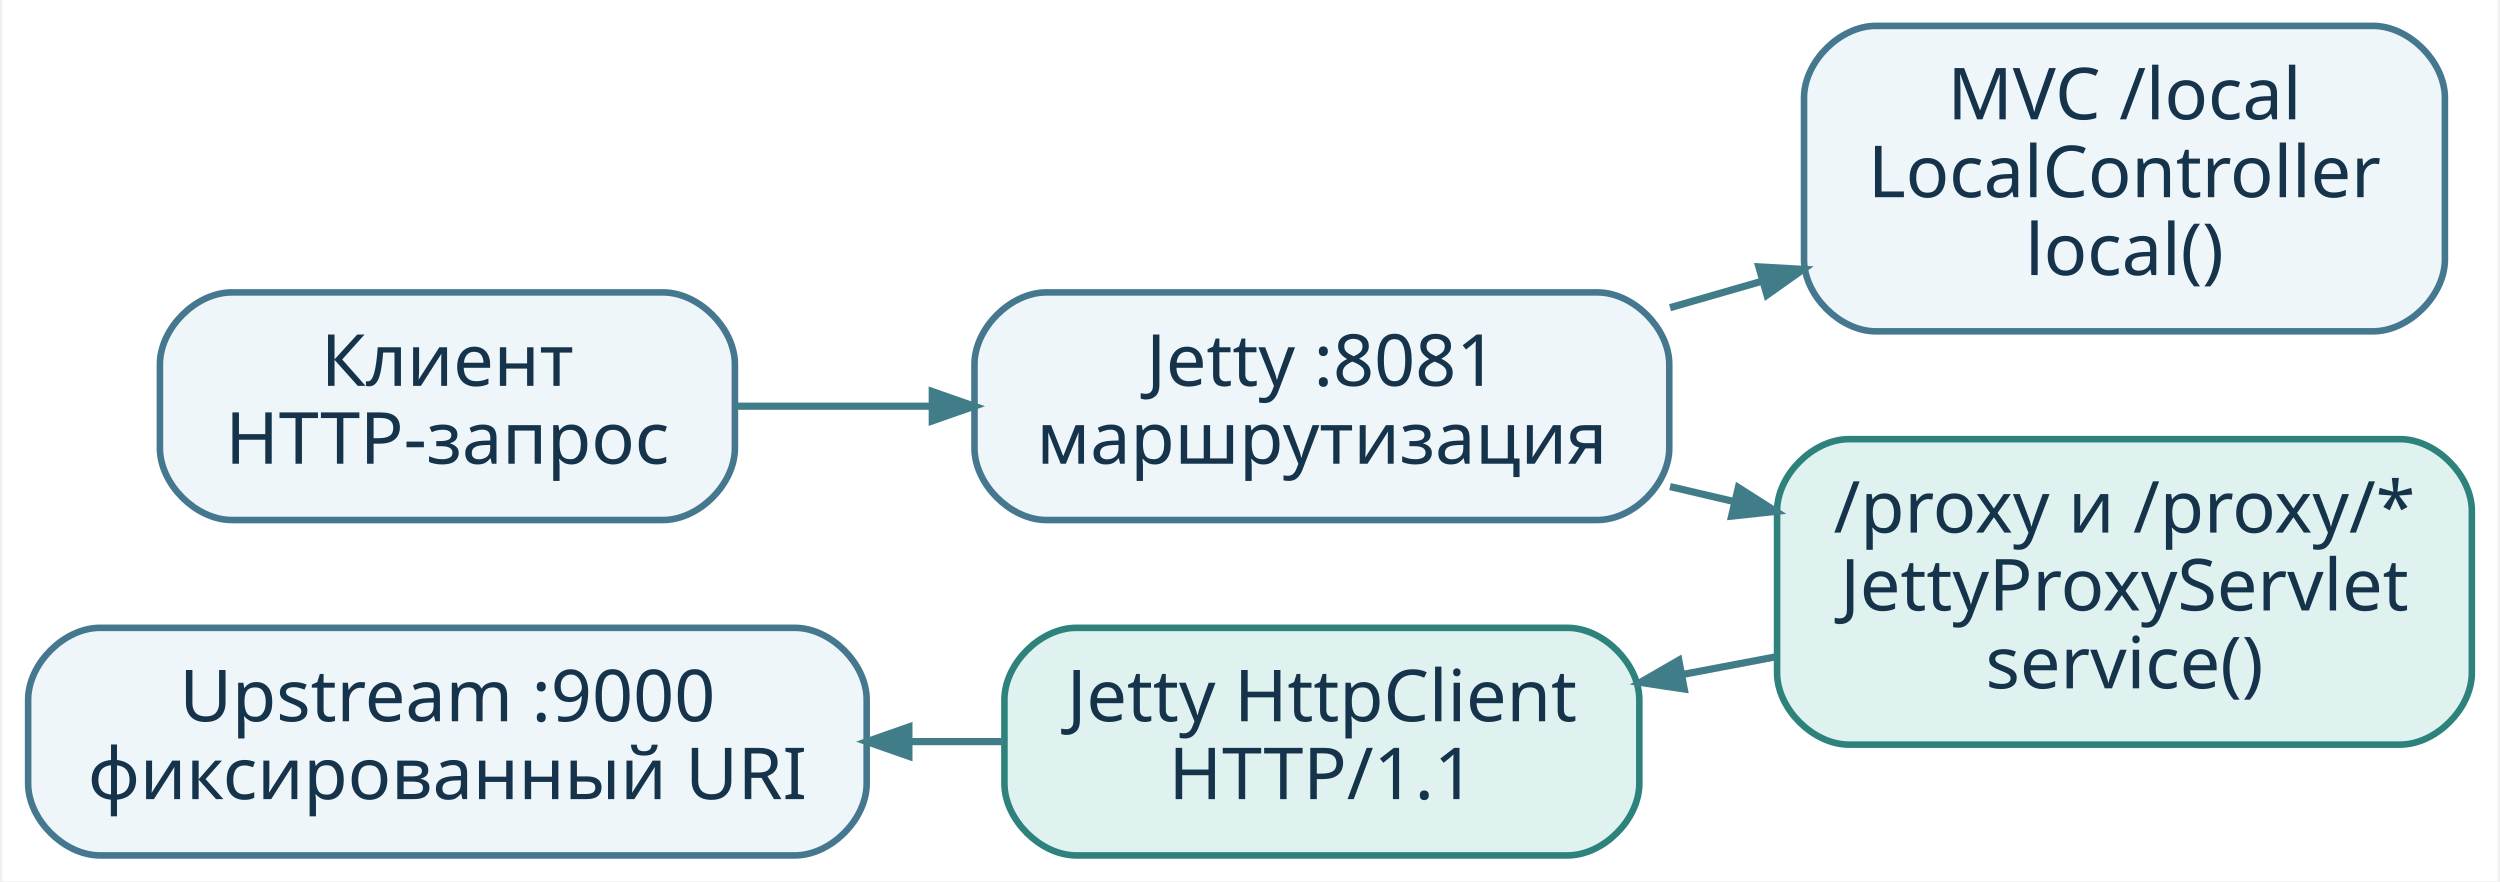
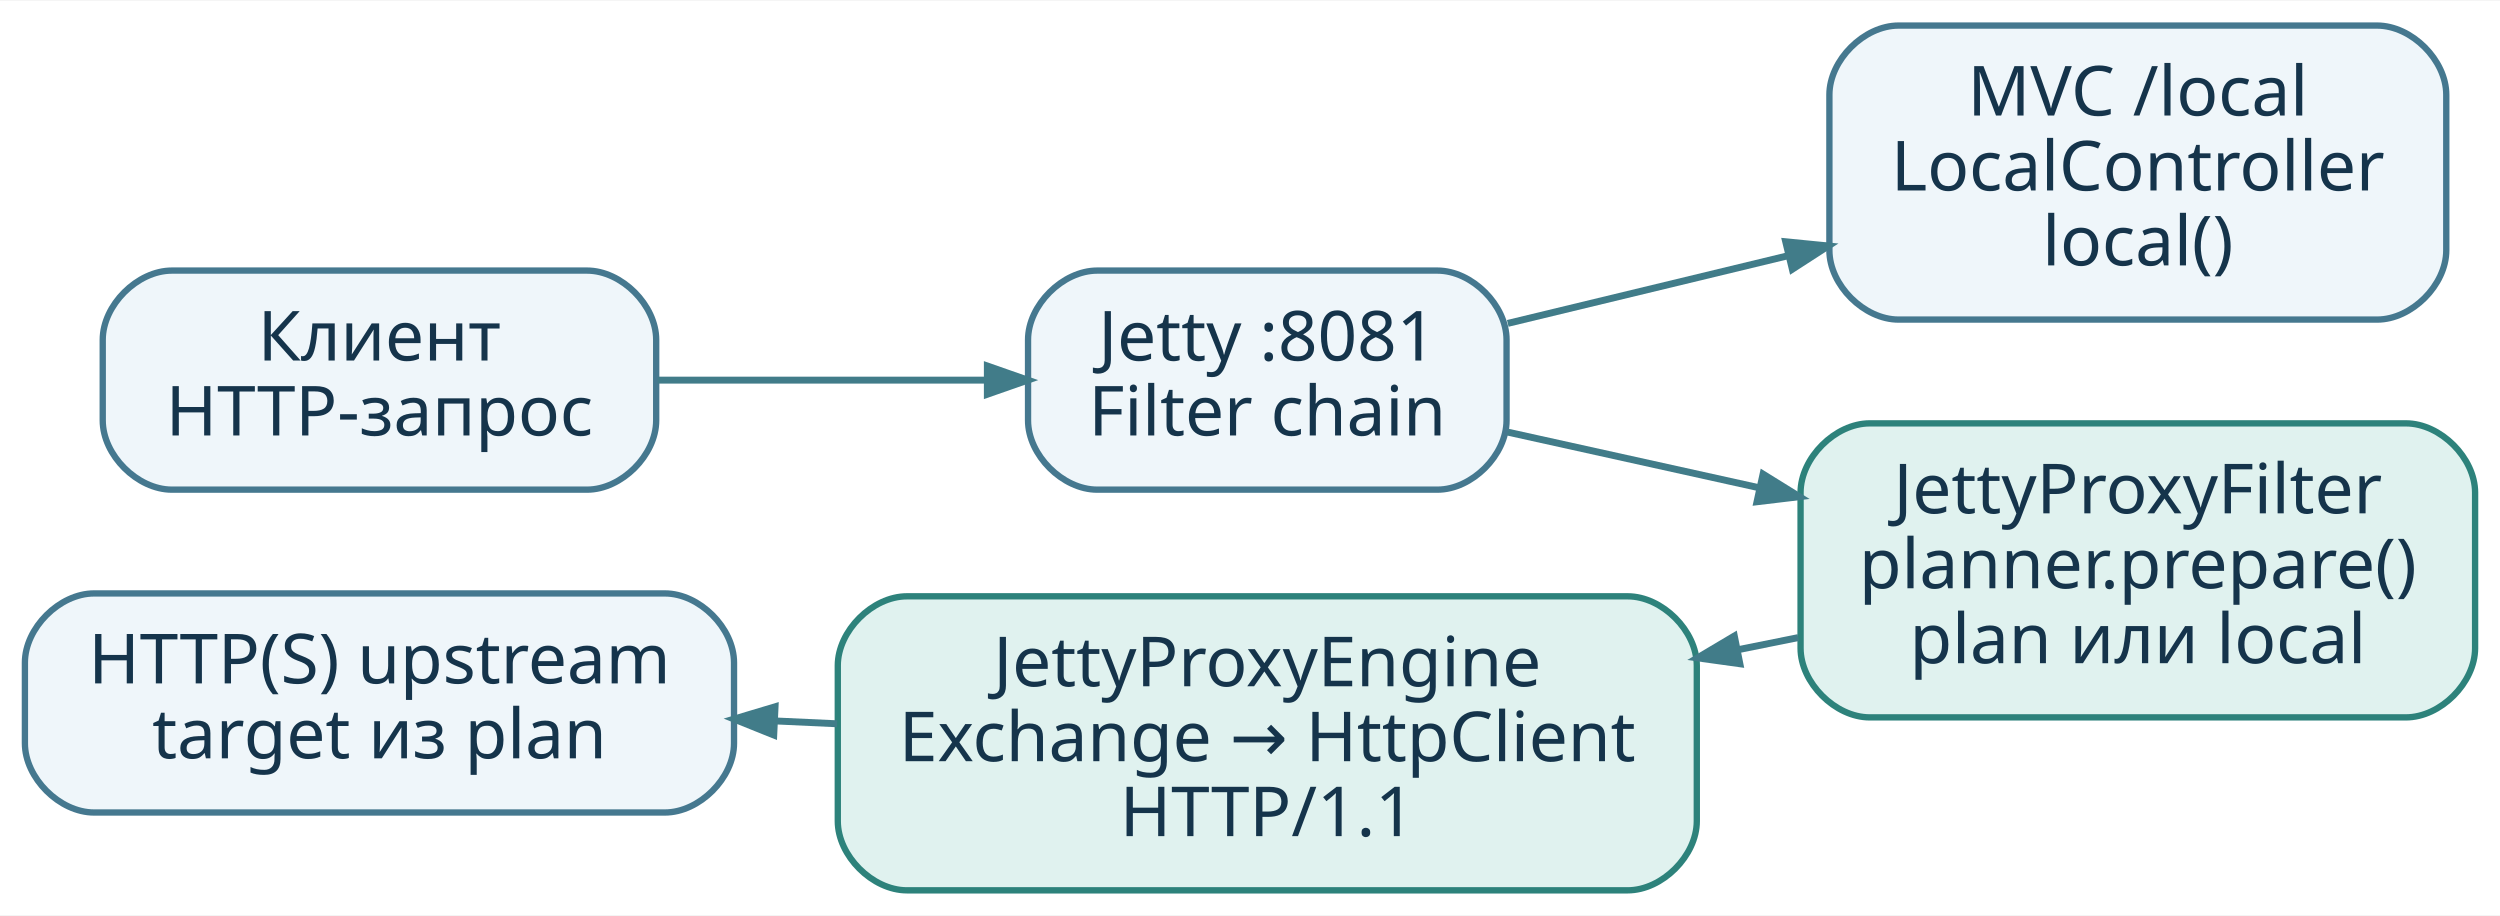
- <svg xmlns="http://www.w3.org/2000/svg" width="417pt" height="147pt" viewBox="0.00 0.00 416.64 147.14">
-   <g id="graph0" class="graph" transform="scale(1 1) rotate(0) translate(4.32 142.82)">
-     <polygon fill="white" stroke="transparent" points="-4.32,4.32 -4.32,-142.82 412.32,-142.82 412.32,4.32 -4.32,4.32" />
+ <svg xmlns="http://www.w3.org/2000/svg" width="434pt" height="159pt" viewBox="0.00 0.00 433.64 158.64">
+   <g id="graph0" class="graph" transform="scale(1 1) rotate(0) translate(4.32 154.32)">
+     <polygon fill="white" stroke="transparent" points="-4.32,4.32 -4.32,-154.32 429.32,-154.32 429.32,4.32 -4.32,4.32" />
    <g id="node1" class="node">
-       <path fill="#eff6fa" stroke="#45788f" stroke-width="1.1" d="M106,-94C106,-94 34,-94 34,-94 28,-94 22,-88 22,-82 22,-82 22,-68 22,-68 22,-62 28,-56 34,-56 34,-56 106,-56 106,-56 112,-56 118,-62 118,-68 118,-68 118,-82 118,-82 118,-88 112,-94 106,-94" />
-       <text text-anchor="middle" x="70" y="-78.4" font-family="Noto Sans" font-size="12.00" fill="#15344b">Клиент</text>
-       <text text-anchor="middle" x="70" y="-65.4" font-family="Noto Sans" font-size="12.00" fill="#15344b">HTTP-запрос</text>
+       <path fill="#eff6fa" stroke="#45788f" stroke-width="1.1" d="M97.5,-107.5C97.5,-107.5 25.5,-107.5 25.5,-107.5 19.5,-107.5 13.5,-101.5 13.5,-95.5 13.5,-95.5 13.5,-81.5 13.5,-81.5 13.5,-75.5 19.5,-69.5 25.5,-69.5 25.5,-69.5 97.5,-69.5 97.5,-69.5 103.5,-69.5 109.5,-75.5 109.5,-81.5 109.5,-81.5 109.5,-95.5 109.5,-95.5 109.5,-101.5 103.5,-107.5 97.5,-107.5" />
+       <text text-anchor="middle" x="61.5" y="-91.9" font-family="Noto Sans" font-size="12.00" fill="#15344b">Клиент</text>
+       <text text-anchor="middle" x="61.5" y="-78.9" font-family="Noto Sans" font-size="12.00" fill="#15344b">HTTP-запрос</text>
    </g>
    <g id="node2" class="node">
-       <path fill="#eff6fa" stroke="#45788f" stroke-width="1.1" d="M262,-94C262,-94 170,-94 170,-94 164,-94 158,-88 158,-82 158,-82 158,-68 158,-68 158,-62 164,-56 170,-56 170,-56 262,-56 262,-56 268,-56 274,-62 274,-68 274,-68 274,-82 274,-82 274,-88 268,-94 262,-94" />
-       <text text-anchor="middle" x="216" y="-78.4" font-family="Noto Sans" font-size="12.00" fill="#15344b">Jetty :8081</text>
-       <text text-anchor="middle" x="216" y="-65.4" font-family="Noto Sans" font-size="12.00" fill="#15344b">маршрутизация</text>
+       <path fill="#eff6fa" stroke="#45788f" stroke-width="1.1" d="M245,-107.5C245,-107.5 186,-107.5 186,-107.5 180,-107.5 174,-101.5 174,-95.5 174,-95.5 174,-81.5 174,-81.5 174,-75.5 180,-69.5 186,-69.5 186,-69.5 245,-69.5 245,-69.5 251,-69.5 257,-75.5 257,-81.5 257,-81.5 257,-95.5 257,-95.5 257,-101.5 251,-107.5 245,-107.5" />
+       <text text-anchor="middle" x="215.5" y="-91.9" font-family="Noto Sans" font-size="12.00" fill="#15344b">Jetty :8081</text>
+       <text text-anchor="middle" x="215.5" y="-78.9" font-family="Noto Sans" font-size="12.00" fill="#15344b">Filter chain</text>
    </g>
    <g id="edge4" class="edge">
-       <path fill="none" stroke="#417c89" stroke-width="1.2" d="M118.15,-75C128.58,-75 139.8,-75 150.78,-75" />
-       <polygon fill="#417c89" stroke="#417c89" stroke-width="1.2" points="150.95,-77.45 157.95,-75 150.95,-72.55 150.95,-77.45" />
+       <path fill="none" stroke="#417c89" stroke-width="1.2" d="M109.76,-88.5C127.92,-88.5 148.64,-88.5 166.84,-88.5" />
+       <polygon fill="#417c89" stroke="#417c89" stroke-width="1.2" points="166.94,-90.95 173.94,-88.5 166.94,-86.05 166.94,-90.95" />
    </g>
    <g id="node6" class="node">
-       <path fill="#eff6fa" stroke="#45788f" stroke-width="1.1" d="M128,-38C128,-38 12,-38 12,-38 6,-38 0,-32 0,-26 0,-26 0,-12 0,-12 0,-6 6,0 12,0 12,0 128,0 128,0 134,0 140,-6 140,-12 140,-12 140,-26 140,-26 140,-32 134,-38 128,-38" />
-       <text text-anchor="middle" x="70" y="-22.4" font-family="Noto Sans" font-size="12.00" fill="#15344b">Upstream :9000</text>
-       <text text-anchor="middle" x="70" y="-9.4" font-family="Noto Sans" font-size="12.00" fill="#15344b">фиксированный URI</text>
+       <path fill="#eff6fa" stroke="#45788f" stroke-width="1.1" d="M111,-51.5C111,-51.5 12,-51.5 12,-51.5 6,-51.5 0,-45.5 0,-39.5 0,-39.5 0,-25.5 0,-25.5 0,-19.5 6,-13.5 12,-13.5 12,-13.5 111,-13.5 111,-13.5 117,-13.5 123,-19.5 123,-25.5 123,-25.5 123,-39.5 123,-39.5 123,-45.5 117,-51.5 111,-51.5" />
+       <text text-anchor="middle" x="61.5" y="-35.9" font-family="Noto Sans" font-size="12.00" fill="#15344b">HTTP(S) upstream</text>
+       <text text-anchor="middle" x="61.5" y="-22.9" font-family="Noto Sans" font-size="12.00" fill="#15344b">target из plan</text>
    </g>
    <g id="node3" class="node">
-       <path fill="#eff6fa" stroke="#45788f" stroke-width="1.1" d="M391.5,-138.5C391.5,-138.5 308.5,-138.5 308.5,-138.5 302.5,-138.5 296.5,-132.5 296.5,-126.5 296.5,-126.5 296.5,-99.5 296.5,-99.5 296.5,-93.5 302.5,-87.5 308.5,-87.5 308.5,-87.5 391.5,-87.5 391.5,-87.5 397.5,-87.5 403.5,-93.5 403.5,-99.5 403.5,-99.5 403.5,-126.5 403.5,-126.5 403.5,-132.5 397.5,-138.5 391.5,-138.5" />
-       <text text-anchor="middle" x="350" y="-122.9" font-family="Noto Sans" font-size="12.00" fill="#15344b">MVC /local</text>
-       <text text-anchor="middle" x="350" y="-109.9" font-family="Noto Sans" font-size="12.00" fill="#15344b">LocalController</text>
-       <text text-anchor="middle" x="350" y="-96.9" font-family="Noto Sans" font-size="12.00" fill="#15344b">local()</text>
+       <path fill="#eff6fa" stroke="#45788f" stroke-width="1.1" d="M408,-150C408,-150 325,-150 325,-150 319,-150 313,-144 313,-138 313,-138 313,-111 313,-111 313,-105 319,-99 325,-99 325,-99 408,-99 408,-99 414,-99 420,-105 420,-111 420,-111 420,-138 420,-138 420,-144 414,-150 408,-150" />
+       <text text-anchor="middle" x="366.5" y="-134.4" font-family="Noto Sans" font-size="12.00" fill="#15344b">MVC /local</text>
+       <text text-anchor="middle" x="366.5" y="-121.4" font-family="Noto Sans" font-size="12.00" fill="#15344b">LocalController</text>
+       <text text-anchor="middle" x="366.5" y="-108.4" font-family="Noto Sans" font-size="12.00" fill="#15344b">local()</text>
    </g>
    <g id="edge5" class="edge">
-       <path fill="none" stroke="#417c89" stroke-width="1.2" d="M274.13,-91.45C279.21,-92.91 284.36,-94.39 289.45,-95.86" />
-       <polygon fill="#417c89" stroke="#417c89" stroke-width="1.2" points="288.96,-98.26 296.36,-97.85 290.31,-93.56 288.96,-98.26" />
+       <path fill="none" stroke="#417c89" stroke-width="1.2" d="M257.21,-98.34C272.22,-101.96 289.54,-106.15 305.87,-110.09" />
+       <polygon fill="#417c89" stroke="#417c89" stroke-width="1.2" points="305.42,-112.5 312.8,-111.77 306.57,-107.74 305.42,-112.5" />
    </g>
    <g id="node4" class="node">
-       <path fill="#e0f2ef" stroke="#2d827b" stroke-width="1.1" d="M396,-69.5C396,-69.5 304,-69.5 304,-69.5 298,-69.5 292,-63.5 292,-57.5 292,-57.5 292,-30.5 292,-30.5 292,-24.5 298,-18.5 304,-18.5 304,-18.5 396,-18.5 396,-18.5 402,-18.5 408,-24.5 408,-30.5 408,-30.5 408,-57.5 408,-57.5 408,-63.5 402,-69.5 396,-69.5" />
-       <text text-anchor="middle" x="350" y="-53.9" font-family="Noto Sans" font-size="12.00" fill="#15344b">/proxy и /proxy/*</text>
-       <text text-anchor="middle" x="350" y="-40.9" font-family="Noto Sans" font-size="12.00" fill="#15344b">JettyProxyServlet</text>
-       <text text-anchor="middle" x="350" y="-27.9" font-family="Noto Sans" font-size="12.00" fill="#15344b">service()</text>
+       <path fill="#e0f2ef" stroke="#2d827b" stroke-width="1.1" d="M413,-81C413,-81 320,-81 320,-81 314,-81 308,-75 308,-69 308,-69 308,-42 308,-42 308,-36 314,-30 320,-30 320,-30 413,-30 413,-30 419,-30 425,-36 425,-42 425,-42 425,-69 425,-69 425,-75 419,-81 413,-81" />
+       <text text-anchor="middle" x="366.5" y="-65.4" font-family="Noto Sans" font-size="12.00" fill="#15344b">JettyProxyFilter</text>
+       <text text-anchor="middle" x="366.5" y="-52.4" font-family="Noto Sans" font-size="12.00" fill="#15344b">planner.prepare()</text>
+       <text text-anchor="middle" x="366.5" y="-39.4" font-family="Noto Sans" font-size="12.00" fill="#15344b">plan или local</text>
    </g>
    <g id="edge6" class="edge">
-       <path fill="none" stroke="#417c89" stroke-width="1.2" d="M274.13,-61.58C277.7,-60.75 281.3,-59.9 284.89,-59.06" />
-       <polygon fill="#417c89" stroke="#417c89" stroke-width="1.2" points="285.53,-61.42 291.78,-57.44 284.41,-56.65 285.53,-61.42" />
+       <path fill="none" stroke="#417c89" stroke-width="1.2" d="M257.21,-79.48C270.62,-76.51 285.87,-73.14 300.61,-69.87" />
+       <polygon fill="#417c89" stroke="#417c89" stroke-width="1.2" points="301.49,-72.19 307.8,-68.28 300.44,-67.4 301.49,-72.19" />
    </g>
    <g id="node5" class="node">
-       <path fill="#e0f2ef" stroke="#2d827b" stroke-width="1.1" d="M257,-38C257,-38 175,-38 175,-38 169,-38 163,-32 163,-26 163,-26 163,-12 163,-12 163,-6 169,0 175,0 175,0 257,0 257,0 263,0 269,-6 269,-12 269,-12 269,-26 269,-26 269,-32 263,-38 257,-38" />
-       <text text-anchor="middle" x="216" y="-22.4" font-family="Noto Sans" font-size="12.00" fill="#15344b">Jetty HttpClient</text>
-       <text text-anchor="middle" x="216" y="-9.4" font-family="Noto Sans" font-size="12.00" fill="#15344b">HTTP/1.1</text>
+       <path fill="#e0f2ef" stroke="#2d827b" stroke-width="1.1" d="M278,-51C278,-51 153,-51 153,-51 147,-51 141,-45 141,-39 141,-39 141,-12 141,-12 141,-6 147,0 153,0 153,0 278,0 278,0 284,0 290,-6 290,-12 290,-12 290,-39 290,-39 290,-45 284,-51 278,-51" />
+       <text text-anchor="middle" x="215.5" y="-35.4" font-family="Noto Sans" font-size="12.00" fill="#15344b">JettyProxyEngine</text>
+       <text text-anchor="middle" x="215.5" y="-22.4" font-family="Noto Sans" font-size="12.00" fill="#15344b">Exchange → HttpClient</text>
+       <text text-anchor="middle" x="215.5" y="-9.4" font-family="Noto Sans" font-size="12.00" fill="#15344b">HTTP/1.1</text>
    </g>
    <g id="edge7" class="edge">
-       <path fill="none" stroke="#417c89" stroke-width="1.2" d="M291.99,-33.2C286.78,-32.22 281.49,-31.21 276.26,-30.22" />
-       <polygon fill="#417c89" stroke="#417c89" stroke-width="1.2" points="276.5,-27.78 269.17,-28.88 275.59,-32.59 276.5,-27.78" />
+       <path fill="none" stroke="#417c89" stroke-width="1.2" d="M307.6,-43.84C304.11,-43.14 300.56,-42.42 297,-41.71" />
+       <polygon fill="#417c89" stroke="#417c89" stroke-width="1.2" points="297.47,-39.3 290.13,-40.32 296.51,-44.11 297.47,-39.3" />
    </g>
    <g id="edge8" class="edge">
-       <path fill="none" stroke="#417c89" stroke-width="1.2" d="M162.79,-19C157.71,-19 152.48,-19 147.22,-19" />
-       <polygon fill="#417c89" stroke="#417c89" stroke-width="1.2" points="147.05,-16.55 140.05,-19 147.05,-21.45 147.05,-16.55" />
+       <path fill="none" stroke="#417c89" stroke-width="1.2" d="M140.88,-28.89C137.33,-29.05 133.77,-29.22 130.23,-29.38" />
+       <polygon fill="#417c89" stroke="#417c89" stroke-width="1.2" points="129.89,-26.94 123.01,-29.71 130.12,-31.84 129.89,-26.94" />
    </g>
  </g>
</svg>
